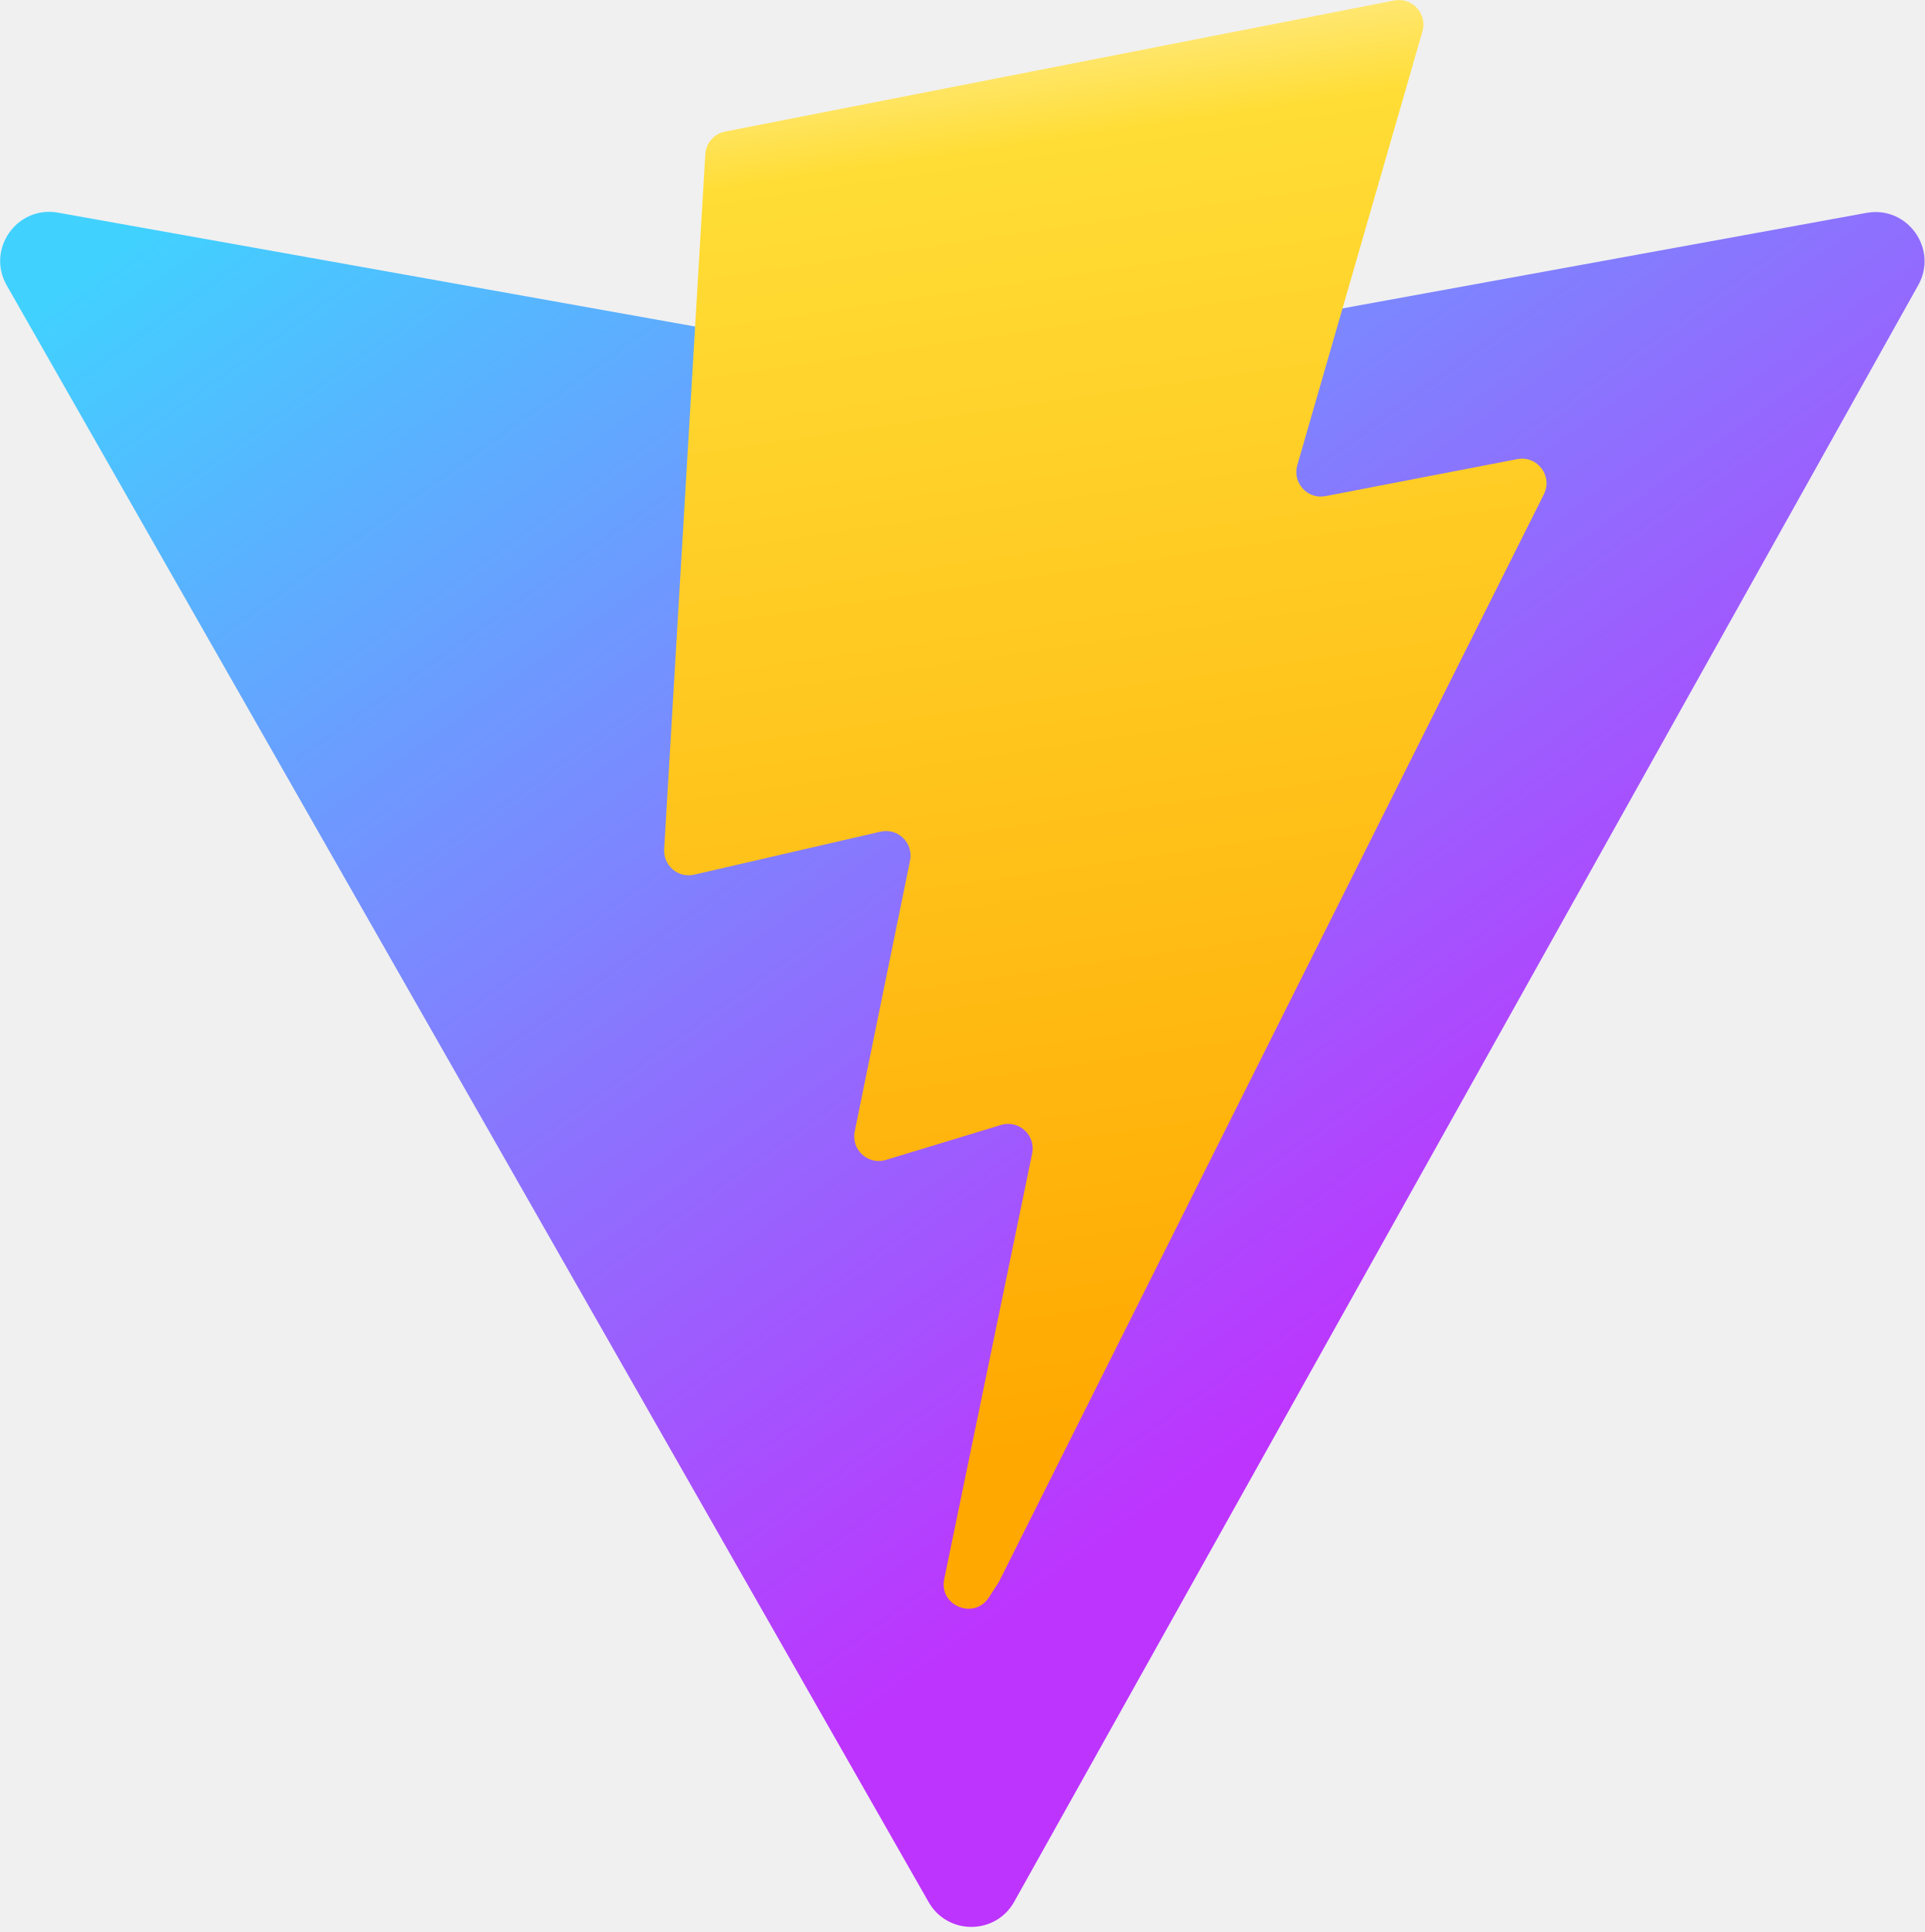
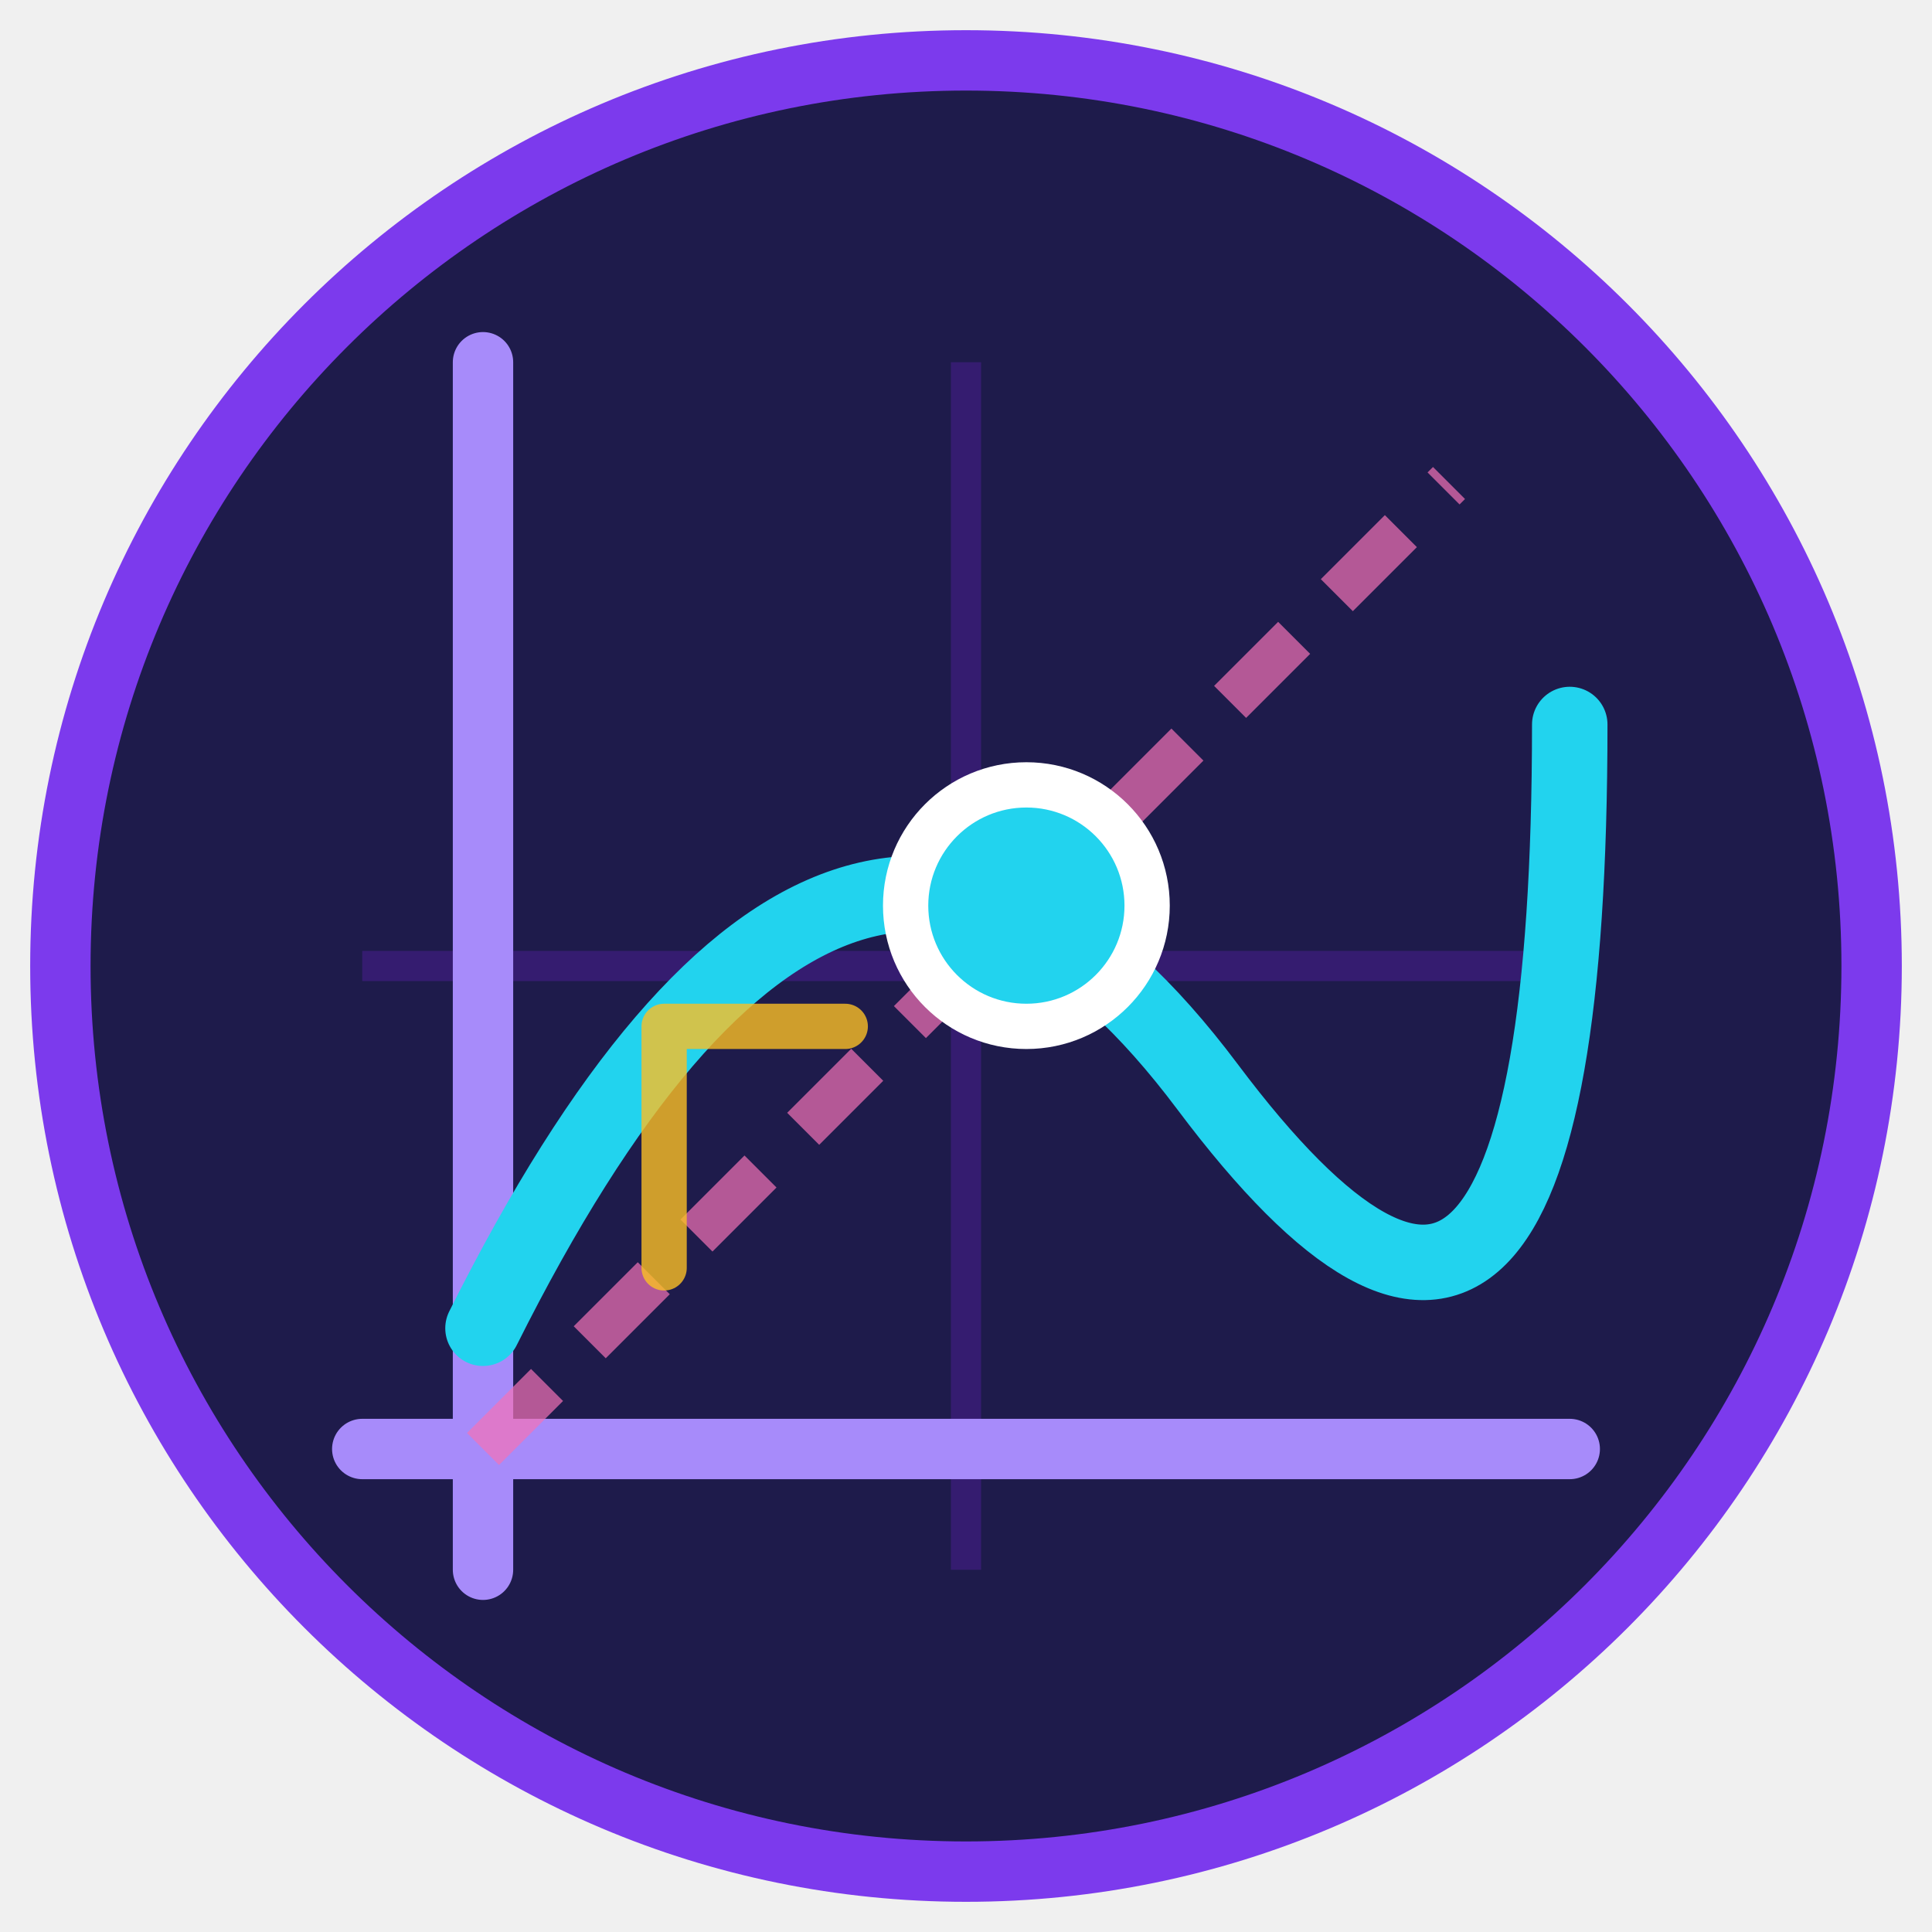
- <svg xmlns="http://www.w3.org/2000/svg" aria-hidden="true" role="img" class="iconify iconify--logos" width="31.88" height="32" preserveAspectRatio="xMidYMid meet" viewBox="0 0 256 257">
-   <defs>
-     <linearGradient id="IconifyId1813088fe1fbc01fb466" x1="-.828%" x2="57.636%" y1="7.652%" y2="78.411%">
-       <stop offset="0%" stop-color="#41D1FF" />
-       <stop offset="100%" stop-color="#BD34FE" />
-     </linearGradient>
-     <linearGradient id="IconifyId1813088fe1fbc01fb467" x1="43.376%" x2="50.316%" y1="2.242%" y2="89.03%">
-       <stop offset="0%" stop-color="#FFEA83" />
-       <stop offset="8.333%" stop-color="#FFDD35" />
-       <stop offset="100%" stop-color="#FFA800" />
-     </linearGradient>
-   </defs>
-   <path fill="url(#IconifyId1813088fe1fbc01fb466)" d="M255.153 37.938L134.897 252.976c-2.483 4.44-8.862 4.466-11.382.048L.875 37.958c-2.746-4.814 1.371-10.646 6.827-9.67l120.385 21.517a6.537 6.537 0 0 0 2.322-.004l117.867-21.483c5.438-.991 9.574 4.796 6.877 9.62Z" />
-   <path fill="url(#IconifyId1813088fe1fbc01fb467)" d="M185.432.063L96.44 17.501a3.268 3.268 0 0 0-2.634 3.014l-5.474 92.456a3.268 3.268 0 0 0 3.997 3.378l24.777-5.718c2.318-.535 4.413 1.507 3.936 3.838l-7.361 36.047c-.495 2.426 1.782 4.5 4.151 3.78l15.304-4.649c2.372-.72 4.652 1.36 4.15 3.788l-11.698 56.621c-.732 3.542 3.979 5.473 5.943 2.437l1.313-2.028l72.516-144.72c1.215-2.423-.88-5.186-3.54-4.672l-25.505 4.922c-2.396.462-4.435-1.77-3.759-4.114l16.646-57.705c.677-2.35-1.37-4.583-3.769-4.113Z" />
+ <svg xmlns="http://www.w3.org/2000/svg" viewBox="0 0 64 64">
+   <circle cx="32" cy="32" r="30" fill="#1e1b4b" stroke="#7c3aed" stroke-width="2" />
+   <line x1="12" y1="32" x2="52" y2="32" stroke="#4c1d95" stroke-width="1" opacity="0.5" />
+   <line x1="32" y1="12" x2="32" y2="52" stroke="#4c1d95" stroke-width="1" opacity="0.5" />
+   <line x1="12" y1="48" x2="52" y2="48" stroke="#a78bfa" stroke-width="2" stroke-linecap="round" />
+   <line x1="16" y1="52" x2="16" y2="12" stroke="#a78bfa" stroke-width="2" stroke-linecap="round" />
+   <path d="M 16 44 Q 28 20 40 36 T 52 24" fill="none" stroke="#22d3ee" stroke-width="2.5" stroke-linecap="round" />
+   <line x1="16" y1="48" x2="48" y2="16" stroke="#f472b6" stroke-width="1.5" stroke-dasharray="3,2" opacity="0.7" />
+   <circle cx="34" cy="30" r="4" fill="#22d3ee" stroke="#fff" stroke-width="1.5" />
+   <polyline points="22,42 22,34 28,34" fill="none" stroke="#fbbf24" stroke-width="1.5" stroke-linecap="round" stroke-linejoin="round" opacity="0.8" />
</svg>
